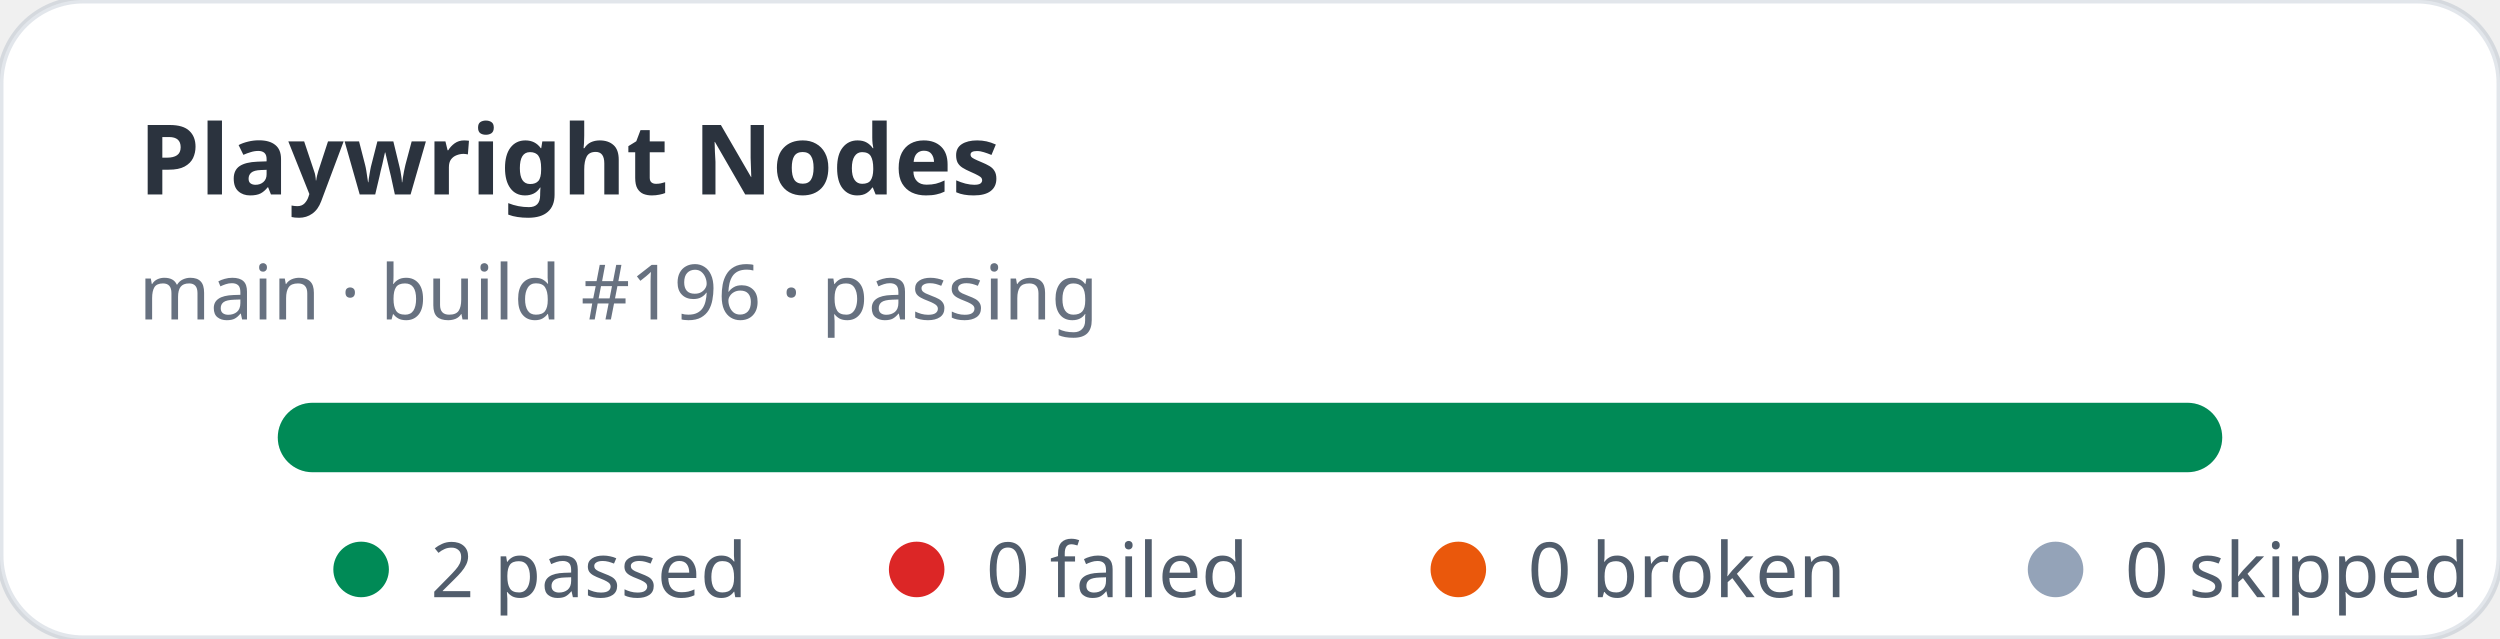
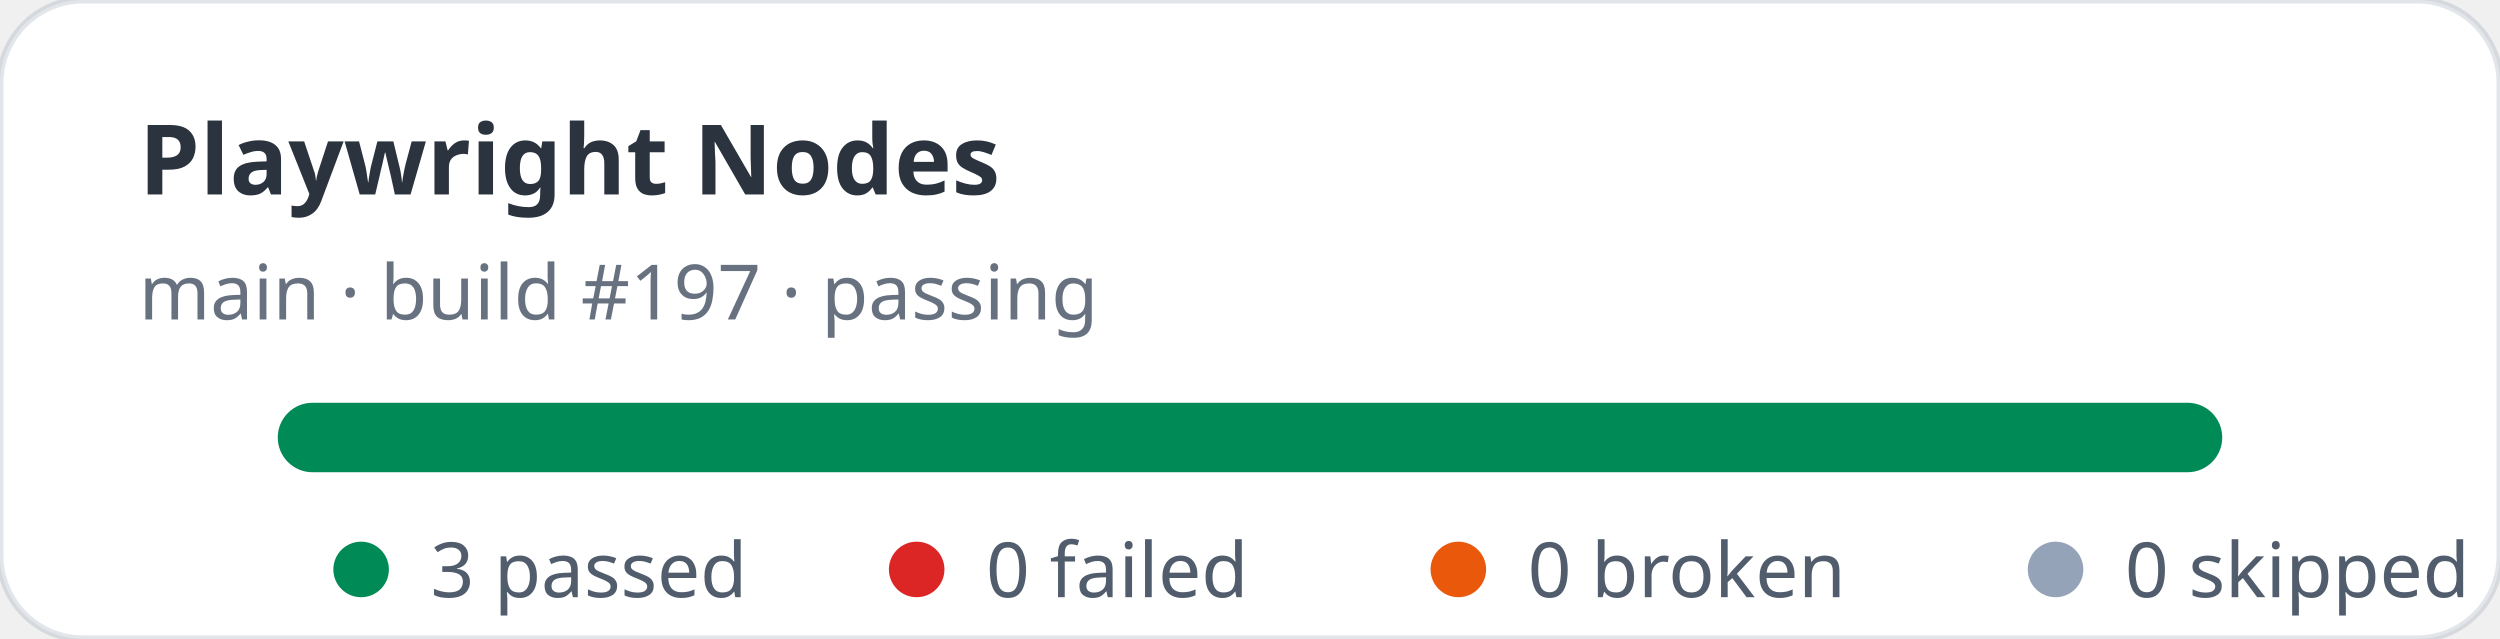
- <svg xmlns="http://www.w3.org/2000/svg" width="360" height="92" viewBox="0 0 360 92" role="img" aria-label="Playwright Nodes stats: 2 passed, 0 failed">
+ <svg xmlns="http://www.w3.org/2000/svg" width="360" height="92" viewBox="0 0 360 92" role="img" aria-label="Playwright Nodes stats: 3 passed, 0 failed">
  <rect width="360" height="92" rx="12" fill="#ffffff" stroke="rgba(11,48,86,0.12)" />
  <text x="20" y="28" fill="rgba(1,10,24,0.83)" font-family="ui-sans-serif,system-ui,sans-serif" font-size="14" font-weight="700">Playwright Nodes</text>
-   <text x="20" y="46" fill="rgba(2,19,44,0.6)" font-family="ui-sans-serif,system-ui,sans-serif" font-size="11">main · build #196 · passing</text>
+   <text x="20" y="46" fill="rgba(2,19,44,0.6)" font-family="ui-sans-serif,system-ui,sans-serif" font-size="11">main · build #197 · passing</text>
  <rect x="40" y="58" width="280" height="10" rx="5" fill="#e2e8f0" />
  <rect x="40" y="58" width="280" height="10" rx="5" fill="#008a56" />
  <g font-family="ui-sans-serif,system-ui,sans-serif" font-size="11" fill="rgba(1,18,40,0.68)">
    <circle cx="52" cy="82" r="4" fill="#008a56" />
-     <text x="62" y="86">2 passed</text>
+     <text x="62" y="86">3 passed</text>
    <circle cx="132" cy="82" r="4" fill="#dc2626" />
    <text x="142" y="86">0 failed</text>
    <circle cx="210" cy="82" r="4" fill="#ea580c" />
    <text x="220" y="86">0 broken</text>
    <circle cx="296" cy="82" r="4" fill="#94a3b8" />
    <text x="306" y="86">0 skipped</text>
  </g>
</svg>
